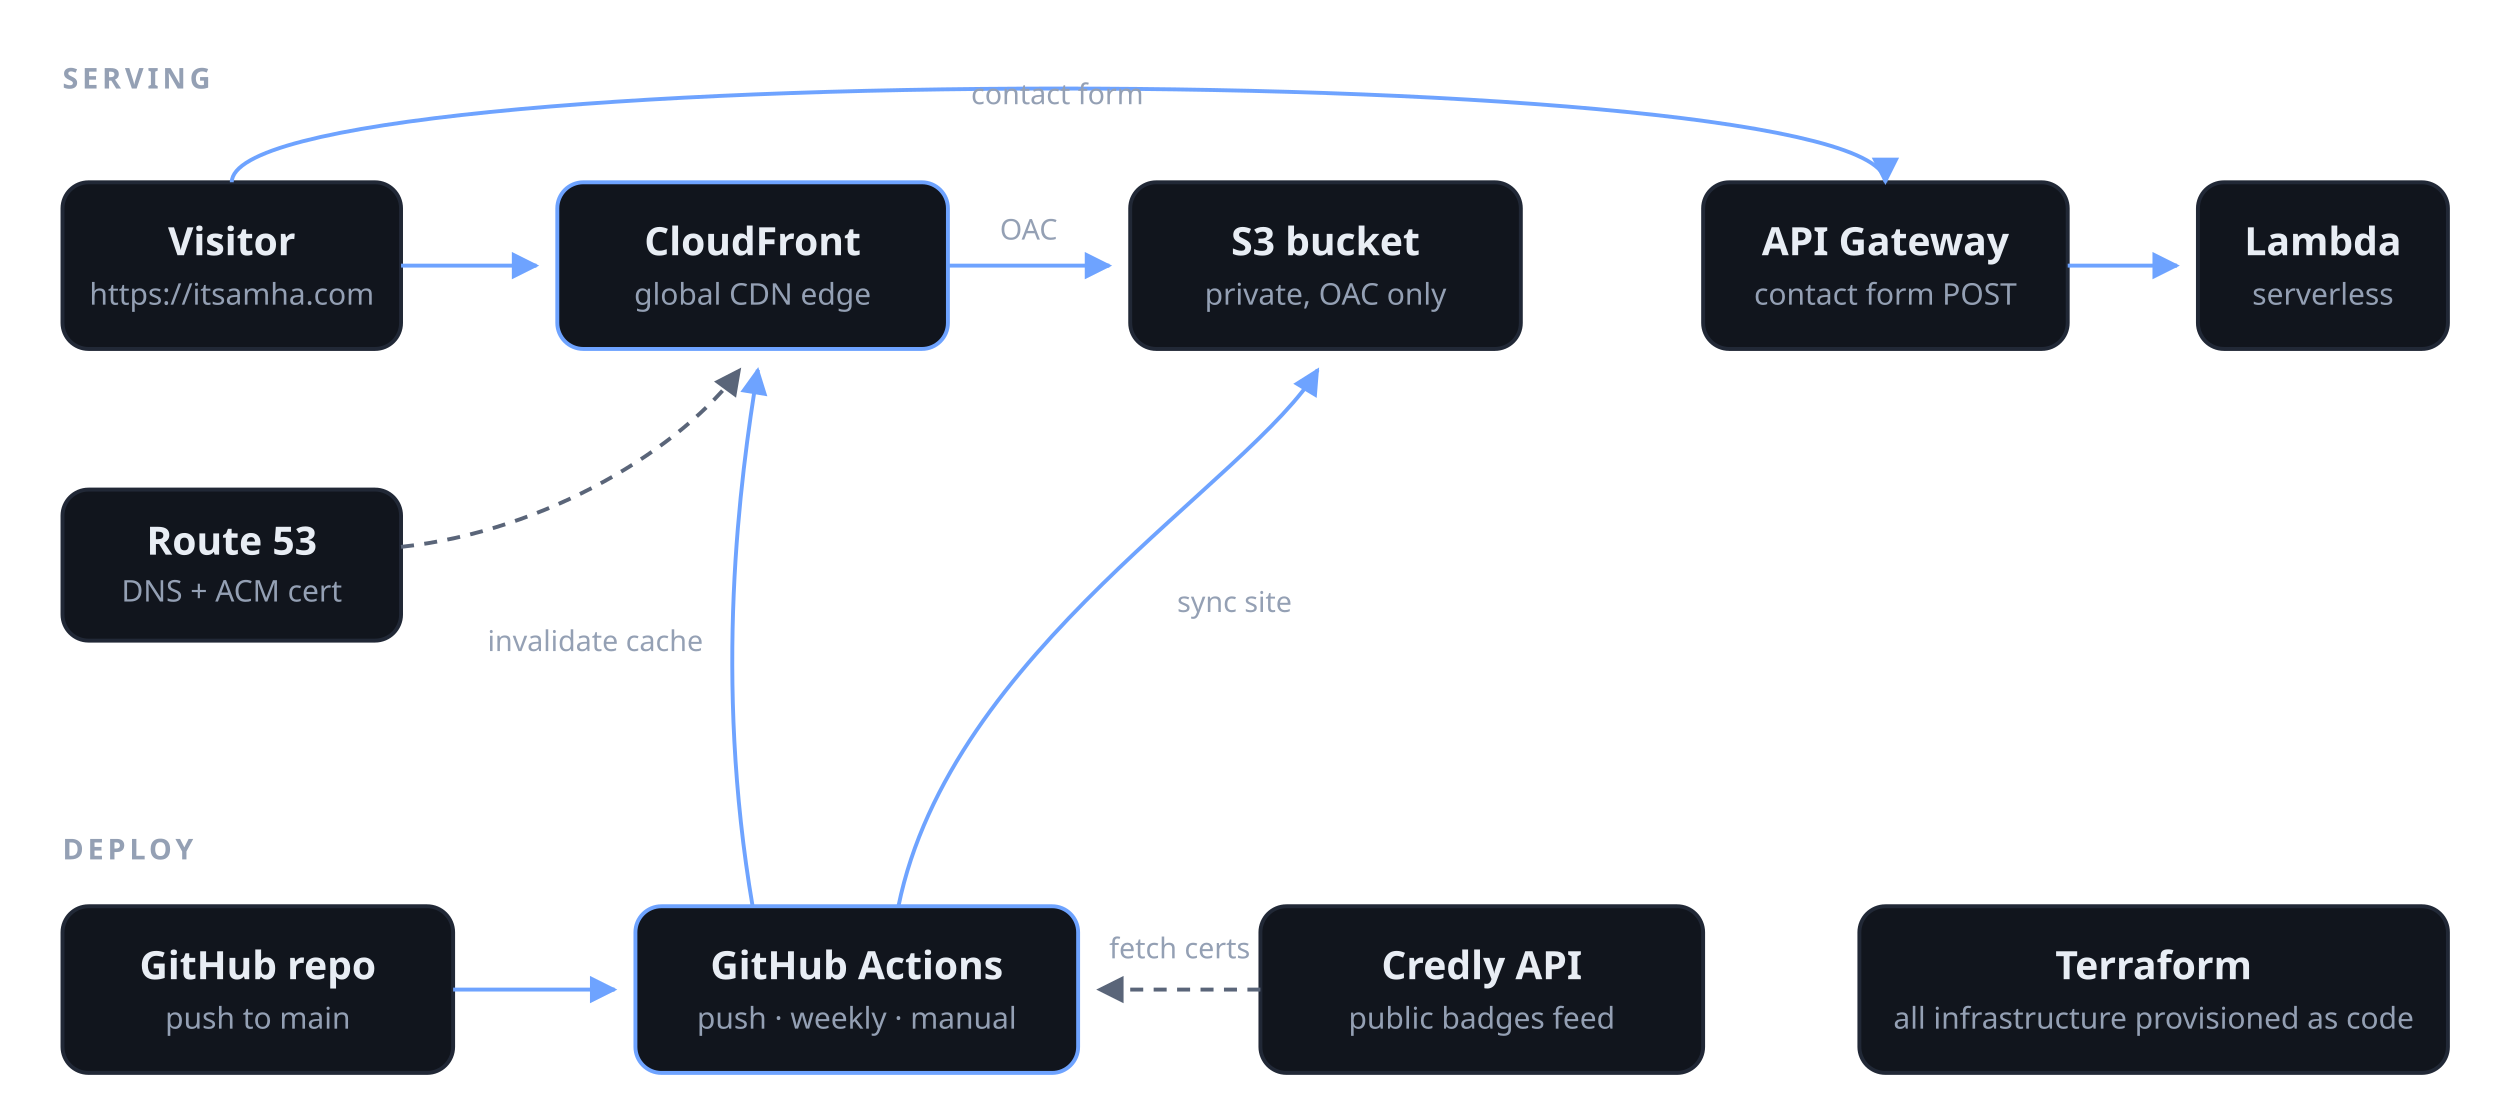
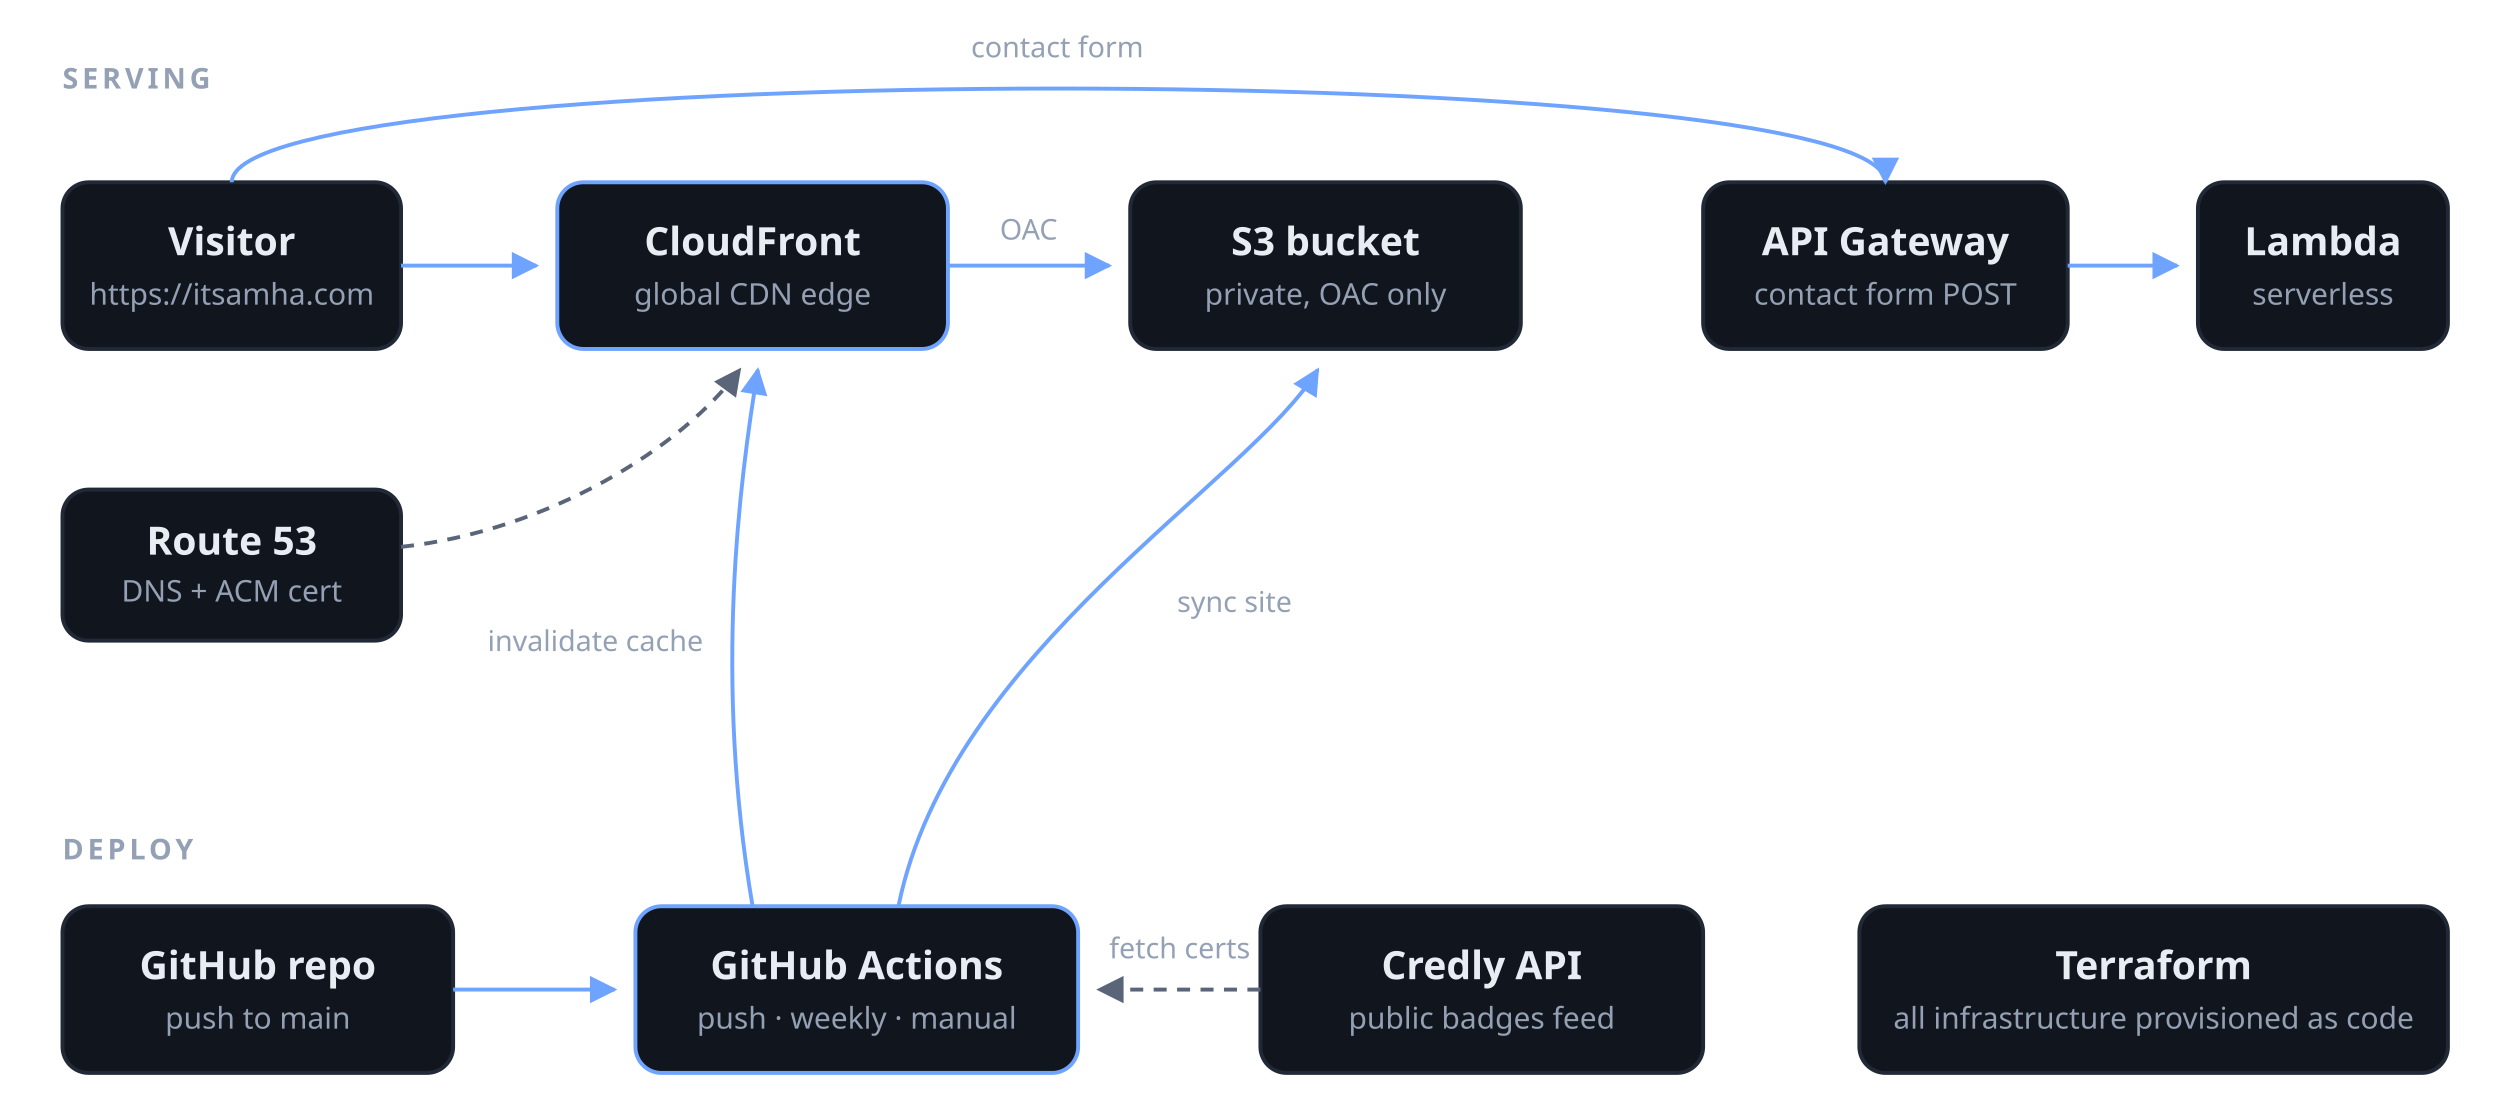
<svg xmlns="http://www.w3.org/2000/svg" viewBox="0 0 960 430" font-family="Segoe UI, system-ui, sans-serif">
  <defs>
    <marker id="arrow" viewBox="0 0 10 10" refX="9" refY="5" markerWidth="7" markerHeight="7" orient="auto-start-reverse">
      <path d="M 0 0 L 10 5 L 0 10 z" fill="#6ea3ff" />
    </marker>
    <marker id="arrow-dim" viewBox="0 0 10 10" refX="9" refY="5" markerWidth="7" markerHeight="7" orient="auto-start-reverse">
      <path d="M 0 0 L 10 5 L 0 10 z" fill="#5a6579" />
    </marker>
  </defs>
  <style>
    .box { fill: #11151d; stroke: #212836; stroke-width: 1.5; }
    .box-accent { fill: #11151d; stroke: #6ea3ff; stroke-width: 1.5; }
    .label { fill: #e8edf4; font-size: 15px; font-weight: 600; }
    .sub { fill: #94a0b4; font-size: 11.5px; }
    .flow { stroke: #6ea3ff; stroke-width: 1.5; fill: none; }
    .flow-dim { stroke: #5a6579; stroke-width: 1.5; fill: none; stroke-dasharray: 5 4; }
    .flow-label { fill: #94a0b4; font-size: 11px; }
    .lane { fill: #94a0b4; font-size: 11px; font-weight: 600; letter-spacing: 1.5px; }
  </style>
  <text class="lane" x="24" y="34">SERVING</text>
  <rect class="box" x="24" y="70" width="130" height="64" rx="10" />
  <text class="label" x="89" y="98" text-anchor="middle">Visitor</text>
  <text class="sub" x="89" y="117" text-anchor="middle">https://itsamha.com</text>
  <rect class="box-accent" x="214" y="70" width="150" height="64" rx="10" />
  <text class="label" x="289" y="98" text-anchor="middle">CloudFront</text>
  <text class="sub" x="289" y="117" text-anchor="middle">global CDN edge</text>
  <rect class="box" x="434" y="70" width="150" height="64" rx="10" />
  <text class="label" x="509" y="98" text-anchor="middle">S3 bucket</text>
  <text class="sub" x="509" y="117" text-anchor="middle">private, OAC only</text>
  <rect class="box" x="654" y="70" width="140" height="64" rx="10" />
  <text class="label" x="724" y="98" text-anchor="middle">API Gateway</text>
  <text class="sub" x="724" y="117" text-anchor="middle">contact form POST</text>
  <rect class="box" x="844" y="70" width="96" height="64" rx="10" />
  <text class="label" x="892" y="98" text-anchor="middle">Lambda</text>
  <text class="sub" x="892" y="117" text-anchor="middle">serverless</text>
  <rect class="box" x="24" y="188" width="130" height="58" rx="10" />
  <text class="label" x="89" y="213" text-anchor="middle">Route 53</text>
  <text class="sub" x="89" y="231" text-anchor="middle">DNS + ACM cert</text>
  <line class="flow" x1="154" y1="102" x2="206" y2="102" marker-end="url(#arrow)" />
  <line class="flow" x1="364" y1="102" x2="426" y2="102" marker-end="url(#arrow)" />
  <text class="flow-label" x="395" y="92" text-anchor="middle">OAC</text>
  <line class="flow" x1="794" y1="102" x2="836" y2="102" marker-end="url(#arrow)" />
  <path class="flow" d="M 89 70 C 89 22 724 22 724 70" marker-end="url(#arrow)" />
-   <text class="flow-label" x="406" y="40" text-anchor="middle">contact form</text>
+   <text class="flow-label" x="406" y="22" text-anchor="middle">contact form</text>
  <path class="flow-dim" d="M 154 210 C 210 204 262 172 284 142" marker-end="url(#arrow-dim)" />
  <text class="lane" x="24" y="330">DEPLOY</text>
  <rect class="box" x="24" y="348" width="150" height="64" rx="10" />
  <text class="label" x="99" y="376" text-anchor="middle">GitHub repo</text>
  <text class="sub" x="99" y="395" text-anchor="middle">push to main</text>
  <rect class="box-accent" x="244" y="348" width="170" height="64" rx="10" />
  <text class="label" x="329" y="376" text-anchor="middle">GitHub Actions</text>
  <text class="sub" x="329" y="395" text-anchor="middle">push · weekly · manual</text>
  <rect class="box" x="484" y="348" width="170" height="64" rx="10" />
  <text class="label" x="569" y="376" text-anchor="middle">Credly API</text>
  <text class="sub" x="569" y="395" text-anchor="middle">public badges feed</text>
  <rect class="box" x="714" y="348" width="226" height="64" rx="10" />
  <text class="label" x="827" y="376" text-anchor="middle">Terraform</text>
  <text class="sub" x="827" y="395" text-anchor="middle">all infrastructure provisioned as code</text>
  <line class="flow" x1="174" y1="380" x2="236" y2="380" marker-end="url(#arrow)" />
  <line class="flow-dim" x1="484" y1="380" x2="422" y2="380" marker-end="url(#arrow-dim)" />
  <text class="flow-label" x="453" y="368" text-anchor="middle">fetch certs</text>
  <path class="flow" d="M 345 348 C 365 250 480 185 506 142" marker-end="url(#arrow)" />
  <text class="flow-label" x="452" y="235" text-anchor="start">sync site</text>
  <path class="flow" d="M 289 348 C 274 260 284 185 291 142" marker-end="url(#arrow)" />
  <text class="flow-label" x="270" y="250" text-anchor="end">invalidate cache</text>
</svg>
